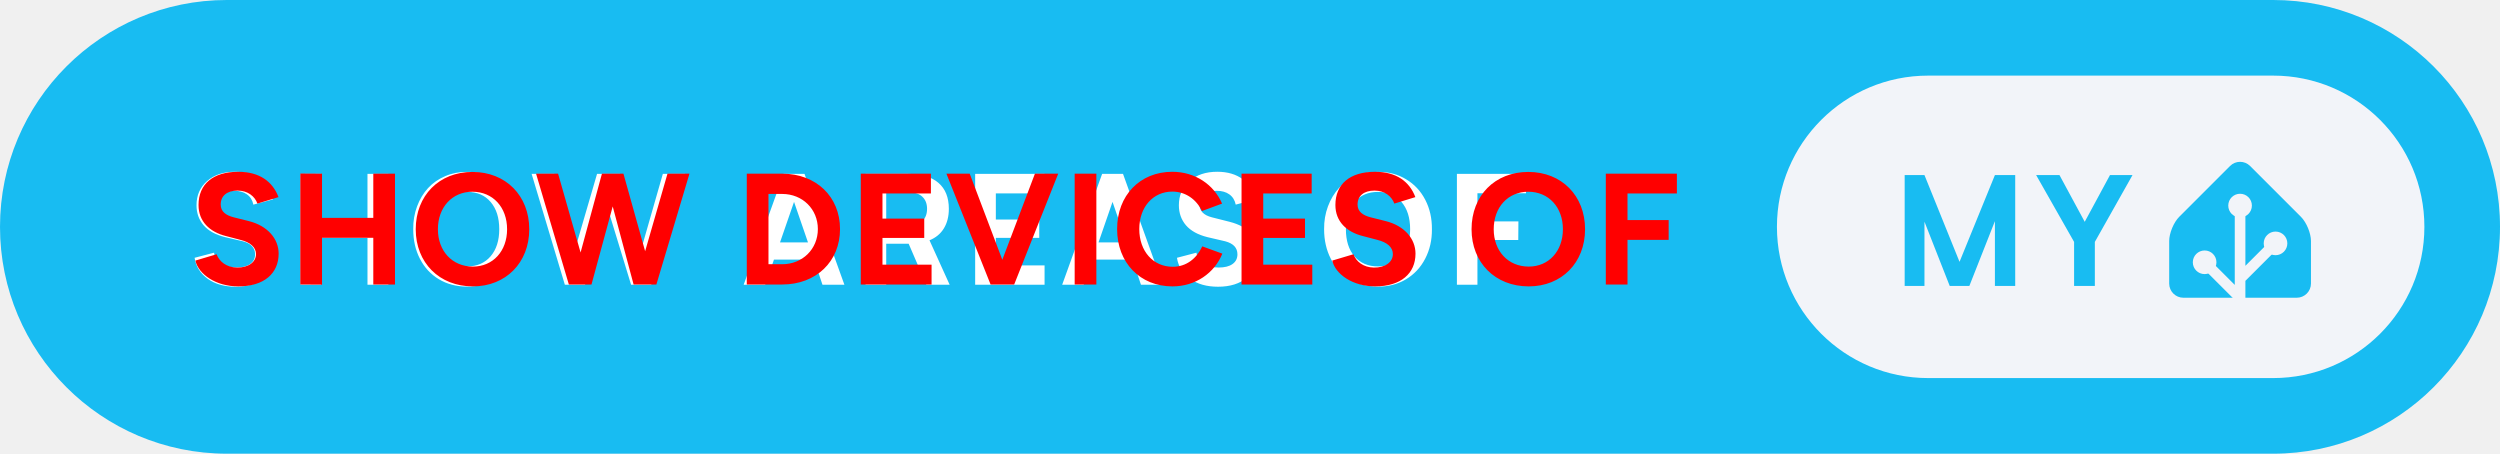
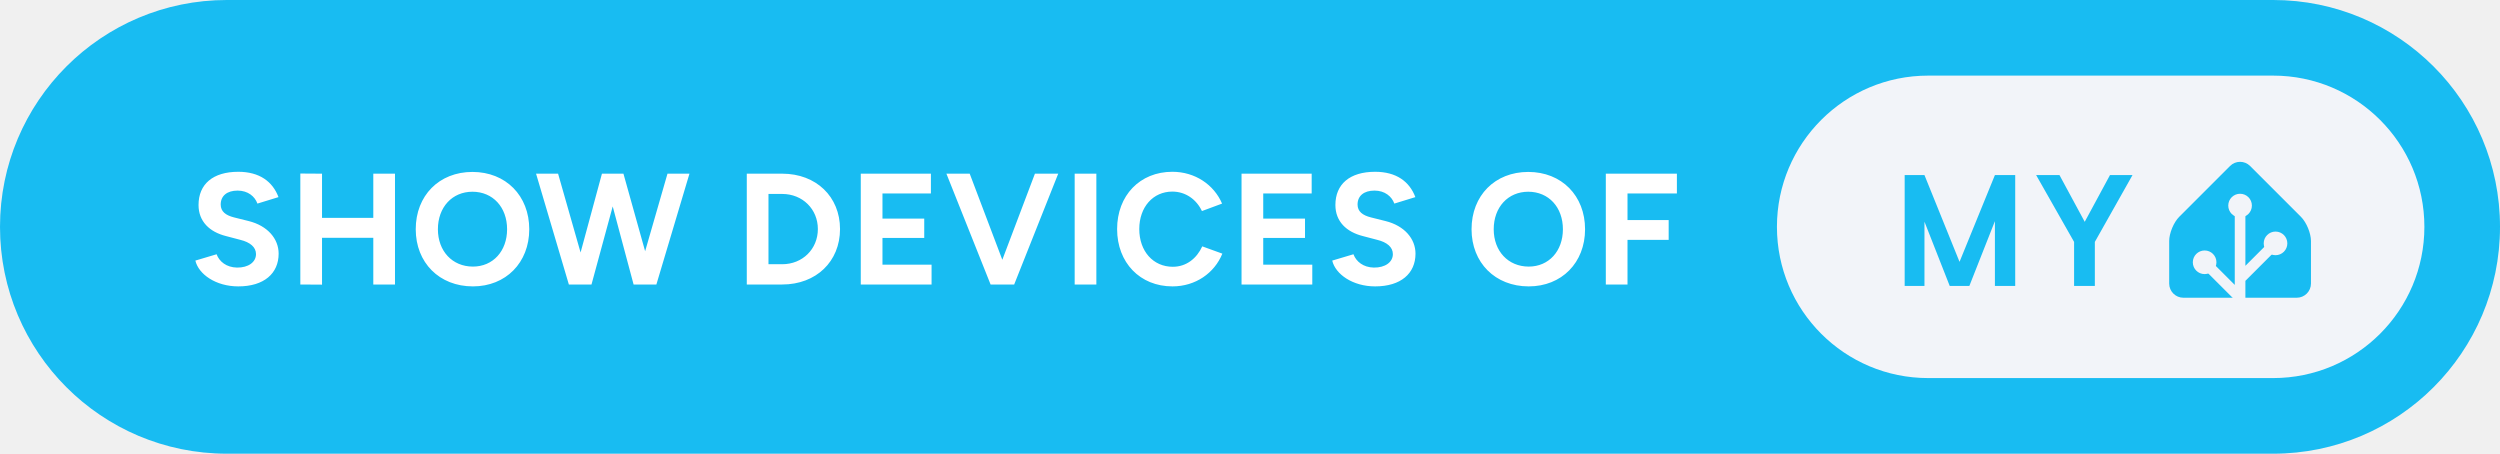
<svg xmlns="http://www.w3.org/2000/svg" width="264.5" height="48" aria-label="Show devices of My Home Assistant" style="border-radius:24px" viewBox="0 0 529 96">
  <rect width="529" height="96" fill="#18BCF2" rx="48" />
-   <path fill="#fff" d="M49.706 36.344c2.177 0 3.98.531 5.406 1.593 1.428 1.053 2.303 2.474 2.625 4.266l-4.125 1.094c-.197-.948-.65-1.672-1.359-2.172-.698-.5-1.588-.75-2.672-.75-1.114 0-2 .266-2.656.797-.656.531-.984 1.229-.984 2.094 0 1.364.875 2.27 2.625 2.718l3.765.953c2.021.521 3.526 1.35 4.516 2.485 1 1.125 1.5 2.505 1.5 4.14 0 2.126-.771 3.844-2.313 5.157-1.541 1.302-3.593 1.953-6.156 1.953-2.396 0-4.37-.557-5.922-1.672-1.573-1.135-2.5-2.62-2.781-4.453l4.125-1.078c.135 1 .625 1.776 1.469 2.328.843.542 1.922.812 3.234.812 1.26 0 2.234-.244 2.922-.734.698-.49 1.047-1.177 1.047-2.063 0-1.374-.854-2.291-2.563-2.75l-3.812-.89c-2-.5-3.505-1.333-4.516-2.5-1-1.177-1.5-2.594-1.5-4.25 0-2.094.745-3.797 2.235-5.11 1.5-1.312 3.463-1.968 5.89-1.968Zm13.881.453h4.376v9.625l9.796.031v-9.656h4.422V60.25H77.76v-9.89l-9.796-.063v9.953h-4.375V36.797Zm35.241-.422c2.208-.031 4.188.484 5.938 1.547 1.76 1.052 3.119 2.505 4.078 4.36.958 1.853 1.427 3.926 1.406 6.218.021 2.292-.453 4.37-1.422 6.234-.958 1.855-2.318 3.313-4.078 4.375-1.76 1.052-3.745 1.563-5.953 1.532-2.219 0-4.193-.516-5.922-1.547-1.73-1.042-3.068-2.485-4.016-4.328-.948-1.844-1.421-3.933-1.421-6.266-.021-1.708.25-3.318.812-4.828.563-1.51 1.338-2.802 2.328-3.875 1-1.083 2.214-1.927 3.64-2.531 1.428-.615 2.964-.912 4.61-.891Zm.031 20c2.063 0 3.709-.708 4.938-2.125 1.229-1.427 1.844-3.344 1.844-5.75 0-2.427-.61-4.349-1.829-5.766-1.208-1.416-2.859-2.125-4.953-2.125-2.093 0-3.755.709-4.984 2.125-1.219 1.417-1.828 3.339-1.828 5.766s.61 4.349 1.828 5.766c1.219 1.406 2.88 2.109 4.984 2.109Zm46.069-19.578-7.125 23.453h-4.266l-4.796-15.688-4.954 15.688h-4.265l-7.031-23.453h4.796l4.407 15.906 4.64-15.906h4.844l4.5 15.969 4.578-15.97h4.672Zm27.325 18.14h-8.484l-1.86 5.313h-4.547l8.454-23.453h4.421l8.438 23.453h-4.641l-1.781-5.313Zm-1.281-3.64-2.953-8.578-2.969 8.578h5.922Zm29.975 8.953h-4.938l-3.734-8.672h-4.75v8.672h-4.375V36.797h9.047c2.802 0 4.932.635 6.39 1.906 1.459 1.26 2.188 3.089 2.188 5.484 0 1.626-.354 3.01-1.063 4.157-.697 1.135-1.708 1.968-3.031 2.5l4.266 9.406Zm-4.781-16.063c0-1.093-.339-1.953-1.016-2.578-.667-.625-1.651-.937-2.953-.937h-4.672v7.062h4.641c1.323 0 2.317-.312 2.984-.937.677-.636 1.016-1.505 1.016-2.61Zm24.865 11.97v4.093h-14.687V36.797H221v4.125h-10.281v5.531h9.187v3.875h-9.187v5.828h10.312Zm18.616-1.22h-8.485l-1.859 5.313h-4.547l8.453-23.453h4.422l8.438 23.453h-4.641l-1.781-5.313Zm-1.281-3.64-2.954-8.578-2.968 8.578h5.922Zm19.209-14.953c2.177 0 3.979.531 5.406 1.593 1.427 1.053 2.302 2.474 2.625 4.266l-4.125 1.094c-.198-.948-.651-1.672-1.359-2.172-.698-.5-1.589-.75-2.672-.75-1.115 0-2 .266-2.656.797-.657.531-.985 1.229-.985 2.094 0 1.364.875 2.27 2.625 2.718l3.766.953c2.021.521 3.526 1.35 4.516 2.485 1 1.125 1.5 2.505 1.5 4.14 0 2.126-.771 3.844-2.313 5.157-1.542 1.302-3.594 1.953-6.156 1.953-2.396 0-4.37-.557-5.922-1.672-1.573-1.135-2.5-2.62-2.781-4.453l4.125-1.078c.135 1 .625 1.776 1.468 2.328.844.542 1.922.812 3.235.812 1.26 0 2.234-.244 2.922-.734.698-.49 1.047-1.177 1.047-2.063 0-1.374-.855-2.291-2.563-2.75l-3.812-.89c-2-.5-3.506-1.333-4.516-2.5-1-1.177-1.5-2.594-1.5-4.25 0-2.094.745-3.797 2.234-5.11 1.5-1.312 3.464-1.968 5.891-1.968Zm33.997.031c2.208-.031 4.187.484 5.937 1.547 1.761 1.052 3.12 2.505 4.078 4.36.959 1.853 1.428 3.926 1.407 6.218.021 2.292-.453 4.37-1.422 6.234-.958 1.855-2.318 3.313-4.078 4.375-1.761 1.052-3.745 1.563-5.953 1.532-2.219 0-4.193-.516-5.922-1.547-1.729-1.042-3.068-2.485-4.016-4.328-.948-1.844-1.422-3.933-1.422-6.266-.021-1.708.25-3.318.813-4.828.562-1.51 1.338-2.802 2.328-3.875 1-1.083 2.213-1.927 3.64-2.531 1.428-.615 2.964-.912 4.61-.891Zm.031 20c2.063 0 3.708-.708 4.938-2.125 1.229-1.427 1.843-3.344 1.843-5.75 0-2.427-.609-4.349-1.828-5.766-1.208-1.416-2.859-2.125-4.953-2.125-2.094 0-3.755.709-4.984 2.125-1.219 1.417-1.828 3.339-1.828 5.766s.609 4.349 1.828 5.766c1.218 1.406 2.88 2.109 4.984 2.109Zm21.022-15.484v5.953h8.672l-.031 3.937h-8.641v9.469h-4.344V36.797h14.657l-.032 4.094h-10.281Z" />
-   <path fill="red" d="M50.42 60.6c5.46 0 8.54-2.75 8.54-6.93 0-3.12-2.31-5.9-6.36-6.9L49.51 46c-1.74-.44-2.81-1.24-2.81-2.72 0-1.84 1.34-2.95 3.58-2.95 2.18 0 3.66 1.24 4.19 2.75l4.46-1.37c-1.24-3.29-4.02-5.36-8.51-5.36-5.36 0-8.41 2.61-8.41 7.03 0 3.49 2.35 5.7 5.8 6.57l3.04.8c2.08.51 3.32 1.54 3.32 3.02 0 1.71-1.64 2.88-4.02 2.85-2.24-.04-3.75-1.28-4.32-2.82l-4.49 1.34c.67 2.88 4.32 5.46 9.08 5.46Zm13.13-.4 4.59.03v-9.91h10.85v9.88h4.59V36.75h-4.59v9.35H68.14v-9.35l-4.59-.03Zm36.52.4c6.96 0 11.92-5.02 11.92-12.09 0-7.1-4.96-12.13-12.02-12.13-7.04 0-12 4.99-12 12.13 0 7.07 4.99 12.09 12.1 12.09Zm0-4.19c-4.36 0-7.41-3.28-7.41-7.9 0-4.66 3.02-7.94 7.31-7.94 4.32 0 7.33 3.28 7.33 7.94 0 4.62-2.98 7.9-7.23 7.9Zm20.3 3.79h4.79l4.49-16.52 4.42 16.52h4.82l7-23.45h-4.65l-4.73 16.41-4.59-16.41h-4.55l-4.52 16.68-4.76-16.68h-4.66Zm37.65 0h7.5c7.17 0 12.23-4.86 12.23-11.73 0-6.86-5.06-11.72-12.23-11.72h-7.5Zm7.5-19.16c4.29 0 7.54 3.21 7.54 7.43 0 4.23-3.25 7.44-7.54 7.44h-2.91V41.04Zm16.62 19.16h14.98v-4.19h-10.39v-5.66h8.84v-4.09h-8.84v-5.32h10.25v-4.19h-14.84Zm27.47 0h4.99l9.32-23.45h-4.93l-6.9 18.22-6.9-18.22h-4.93Zm17.79 0h4.59V36.75h-4.59Zm20.7.4c4.86 0 8.88-2.81 10.55-6.93l-4.25-1.54c-1.17 2.54-3.35 4.32-6.23 4.32-4.16 0-7.1-3.29-7.1-7.98 0-4.65 2.91-7.93 7-7.93 2.78 0 5.09 1.64 6.26 4.12l4.26-1.58c-1.71-3.99-5.7-6.73-10.52-6.73-6.87 0-11.69 5.02-11.69 12.12 0 7.11 4.85 12.13 11.72 12.13Zm14.61-.4h14.97v-4.19H267.3v-5.66h8.84v-4.09h-8.84v-5.32h10.25v-4.19h-14.84Zm28.27.4c5.46 0 8.54-2.75 8.54-6.93 0-3.12-2.31-5.9-6.36-6.9l-3.08-.77c-1.74-.44-2.82-1.24-2.82-2.72 0-1.84 1.34-2.95 3.59-2.95 2.18 0 3.65 1.24 4.19 2.75l4.45-1.37c-1.24-3.29-4.02-5.36-8.51-5.36-5.36 0-8.41 2.61-8.41 7.03 0 3.49 2.35 5.7 5.8 6.57l3.05.8c2.07.51 3.31 1.54 3.31 3.02 0 1.71-1.64 2.88-4.02 2.85-2.24-.04-3.75-1.28-4.32-2.82l-4.49 1.34c.67 2.88 4.33 5.46 9.08 5.46Zm32.5 0c6.97 0 11.92-5.02 11.92-12.09 0-7.1-4.95-12.13-12.02-12.13-7.04 0-12 4.99-12 12.13 0 7.07 5 12.09 12.1 12.09Zm0-4.19c-4.36 0-7.41-3.28-7.41-7.9 0-4.66 3.02-7.94 7.31-7.94 4.32 0 7.33 3.28 7.33 7.94 0 4.62-2.98 7.9-7.23 7.9Zm16.31 3.79h4.59v-9.45h8.71v-4.18h-8.71v-5.63h10.45v-4.19h-15.04Z" />
+   <path fill="#fff" d="M50.42 60.6c5.46 0 8.54-2.75 8.54-6.93 0-3.12-2.31-5.9-6.36-6.9L49.51 46c-1.74-.44-2.81-1.24-2.81-2.72 0-1.84 1.34-2.95 3.58-2.95 2.18 0 3.66 1.24 4.19 2.75l4.46-1.37c-1.24-3.29-4.02-5.36-8.51-5.36-5.36 0-8.41 2.61-8.41 7.03 0 3.49 2.35 5.7 5.8 6.57l3.04.8c2.08.51 3.32 1.54 3.32 3.02 0 1.71-1.64 2.88-4.02 2.85-2.24-.04-3.75-1.28-4.32-2.82l-4.49 1.34c.67 2.88 4.32 5.46 9.08 5.46Zm13.13-.4 4.59.03v-9.91h10.85v9.88h4.59V36.75h-4.59v9.35H68.14v-9.35l-4.59-.03Zm36.52.4c6.96 0 11.92-5.02 11.92-12.09 0-7.1-4.96-12.13-12.02-12.13-7.04 0-12 4.99-12 12.13 0 7.07 4.99 12.09 12.1 12.09Zm0-4.19c-4.36 0-7.41-3.28-7.41-7.9 0-4.66 3.02-7.94 7.31-7.94 4.32 0 7.33 3.28 7.33 7.94 0 4.62-2.98 7.9-7.23 7.9Zm20.3 3.79h4.79l4.49-16.52 4.42 16.52h4.82l7-23.45h-4.65l-4.73 16.41-4.59-16.41h-4.55l-4.52 16.68-4.76-16.68h-4.66Zm37.65 0h7.5c7.17 0 12.23-4.86 12.23-11.73 0-6.86-5.06-11.72-12.23-11.72h-7.5Zm7.5-19.16c4.29 0 7.54 3.21 7.54 7.43 0 4.23-3.25 7.44-7.54 7.44h-2.91V41.04Zm16.62 19.16h14.98v-4.19h-10.39v-5.66h8.84v-4.09h-8.84v-5.32h10.25v-4.19h-14.84Zm27.47 0h4.99l9.32-23.45h-4.93l-6.9 18.22-6.9-18.22h-4.93Zm17.79 0h4.59V36.75h-4.59Zm20.7.4c4.86 0 8.88-2.81 10.55-6.93l-4.25-1.54c-1.17 2.54-3.35 4.32-6.23 4.32-4.16 0-7.1-3.29-7.1-7.98 0-4.65 2.91-7.93 7-7.93 2.78 0 5.09 1.64 6.26 4.12l4.26-1.58c-1.71-3.99-5.7-6.73-10.52-6.73-6.87 0-11.69 5.02-11.69 12.12 0 7.11 4.85 12.13 11.72 12.13Zm14.61-.4h14.97v-4.19H267.3v-5.66h8.84v-4.09h-8.84v-5.32h10.25v-4.19h-14.84Zm28.27.4c5.46 0 8.54-2.75 8.54-6.93 0-3.12-2.31-5.9-6.36-6.9l-3.08-.77c-1.74-.44-2.82-1.24-2.82-2.72 0-1.84 1.34-2.95 3.59-2.95 2.18 0 3.65 1.24 4.19 2.75l4.45-1.37c-1.24-3.29-4.02-5.36-8.51-5.36-5.36 0-8.41 2.61-8.41 7.03 0 3.49 2.35 5.7 5.8 6.57l3.05.8c2.07.51 3.31 1.54 3.31 3.02 0 1.71-1.64 2.88-4.02 2.85-2.24-.04-3.75-1.28-4.32-2.82l-4.49 1.34c.67 2.88 4.33 5.46 9.08 5.46Zm32.5 0c6.97 0 11.92-5.02 11.92-12.09 0-7.1-4.95-12.13-12.02-12.13-7.04 0-12 4.99-12 12.13 0 7.07 5 12.09 12.1 12.09Zm0-4.19c-4.36 0-7.41-3.28-7.41-7.9 0-4.66 3.02-7.94 7.31-7.94 4.32 0 7.33 3.28 7.33 7.94 0 4.62-2.98 7.9-7.23 7.9Zm16.31 3.79h4.59v-9.45h8.71v-4.18h-8.71v-5.63h10.45v-4.19h-15.04Z" />
  <g style="transform:translate(32px,0)">
    <rect width="137" height="64" x="344" y="16" fill="#F2F4F9" rx="32" />
    <path fill="#18BCF2" d="M394.419 37.047V60.5h-4.297V46.797L384.716 60.5h-4.157l-5.343-13.594V60.5h-4.188V37.047h4.188l7.422 18.36 7.484-18.36h4.297Zm9.365 0 5.344 9.89 5.344-9.89h4.766l-7.969 14.14V60.5h-4.391v-9.313l-8.031-14.14h4.937ZM457 60c0 1.65-1.35 3-3 3h-24c-1.65 0-3-1.35-3-3v-9c0-1.65.95-3.95 2.12-5.12l10.76-10.76a3 3 0 0 1 4.24 0l10.76 10.76c1.17 1.17 2.12 3.47 2.12 5.12v9Z" />
    <path fill="#F2F4F9" stroke="#F2F4F9" d="M442 45.5a2 2 0 1 0 0-4 2 2 0 0 0 0 4Z" />
    <path fill="#F2F4F9" stroke="#F2F4F9" stroke-miterlimit="10" d="M449.5 53.5a2 2 0 1 0 0-4 2 2 0 0 0 0 4ZM434.5 57.5a2 2 0 1 0 0-4 2 2 0 0 0 0 4Z" />
    <path fill="none" stroke="#F2F4F9" stroke-miterlimit="10" stroke-width="2.25" d="M442 43.48V63l-7.5-7.5M449.5 51.46l-7.41 7.41" />
  </g>
</svg>
